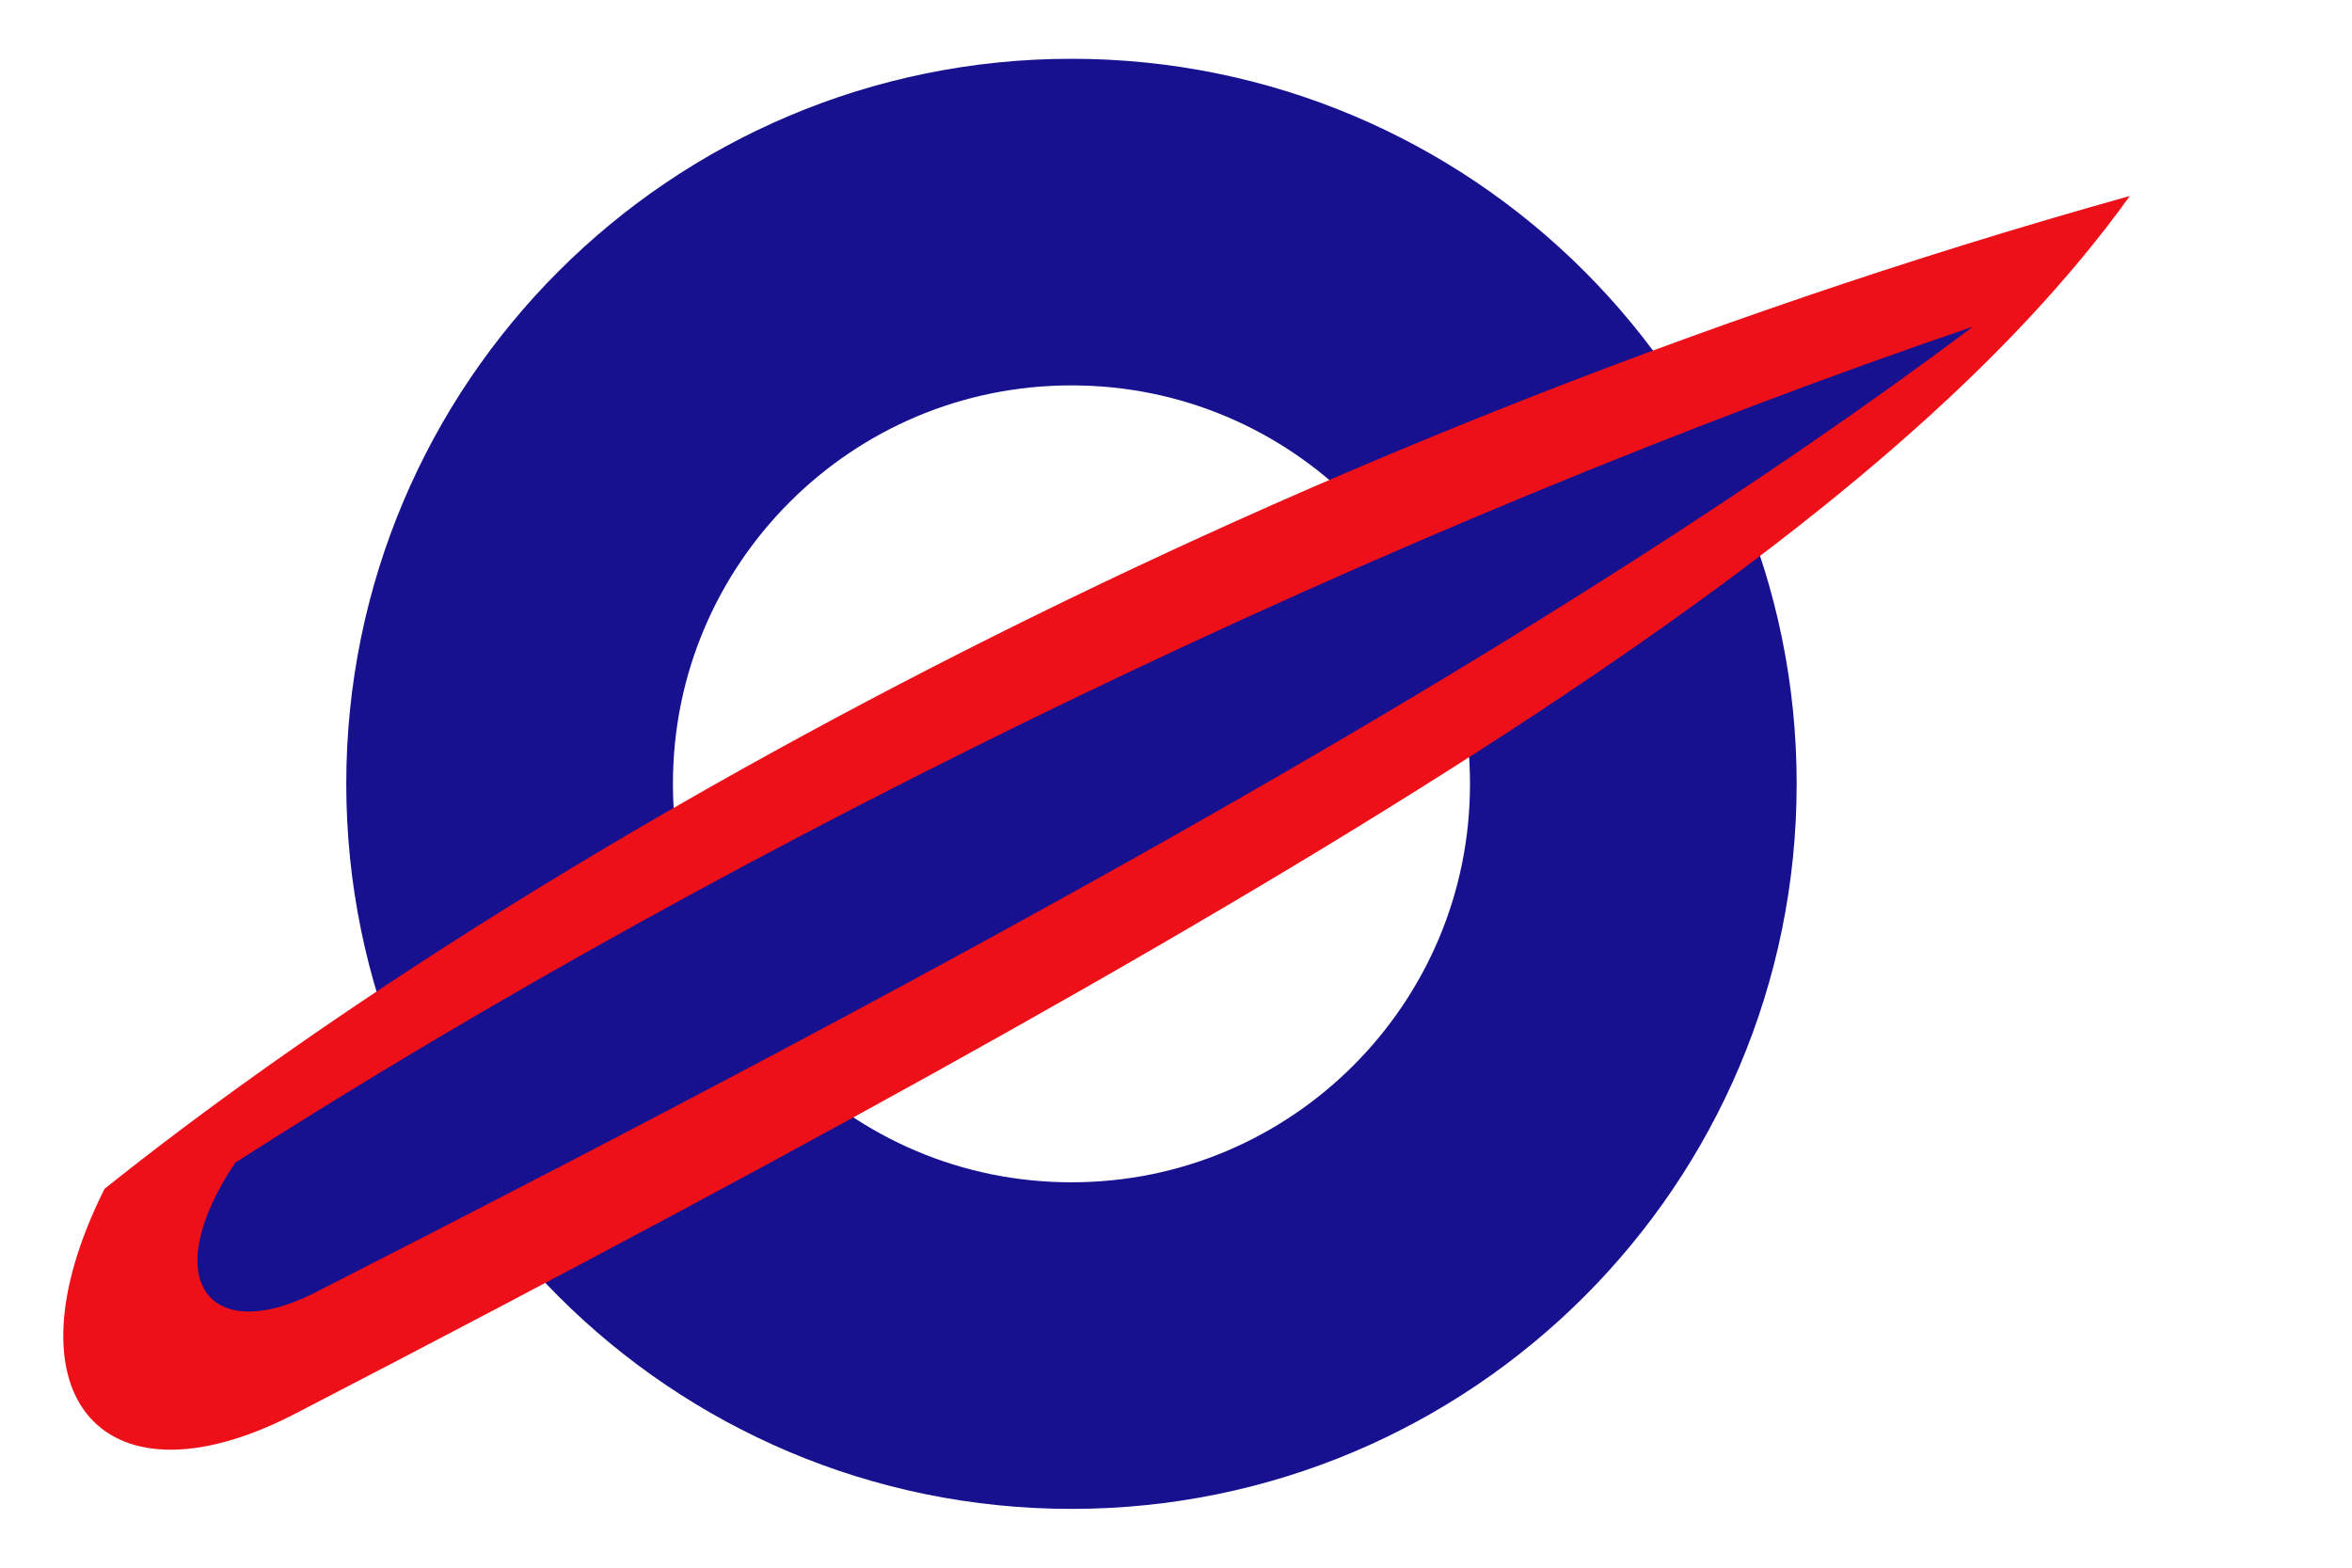
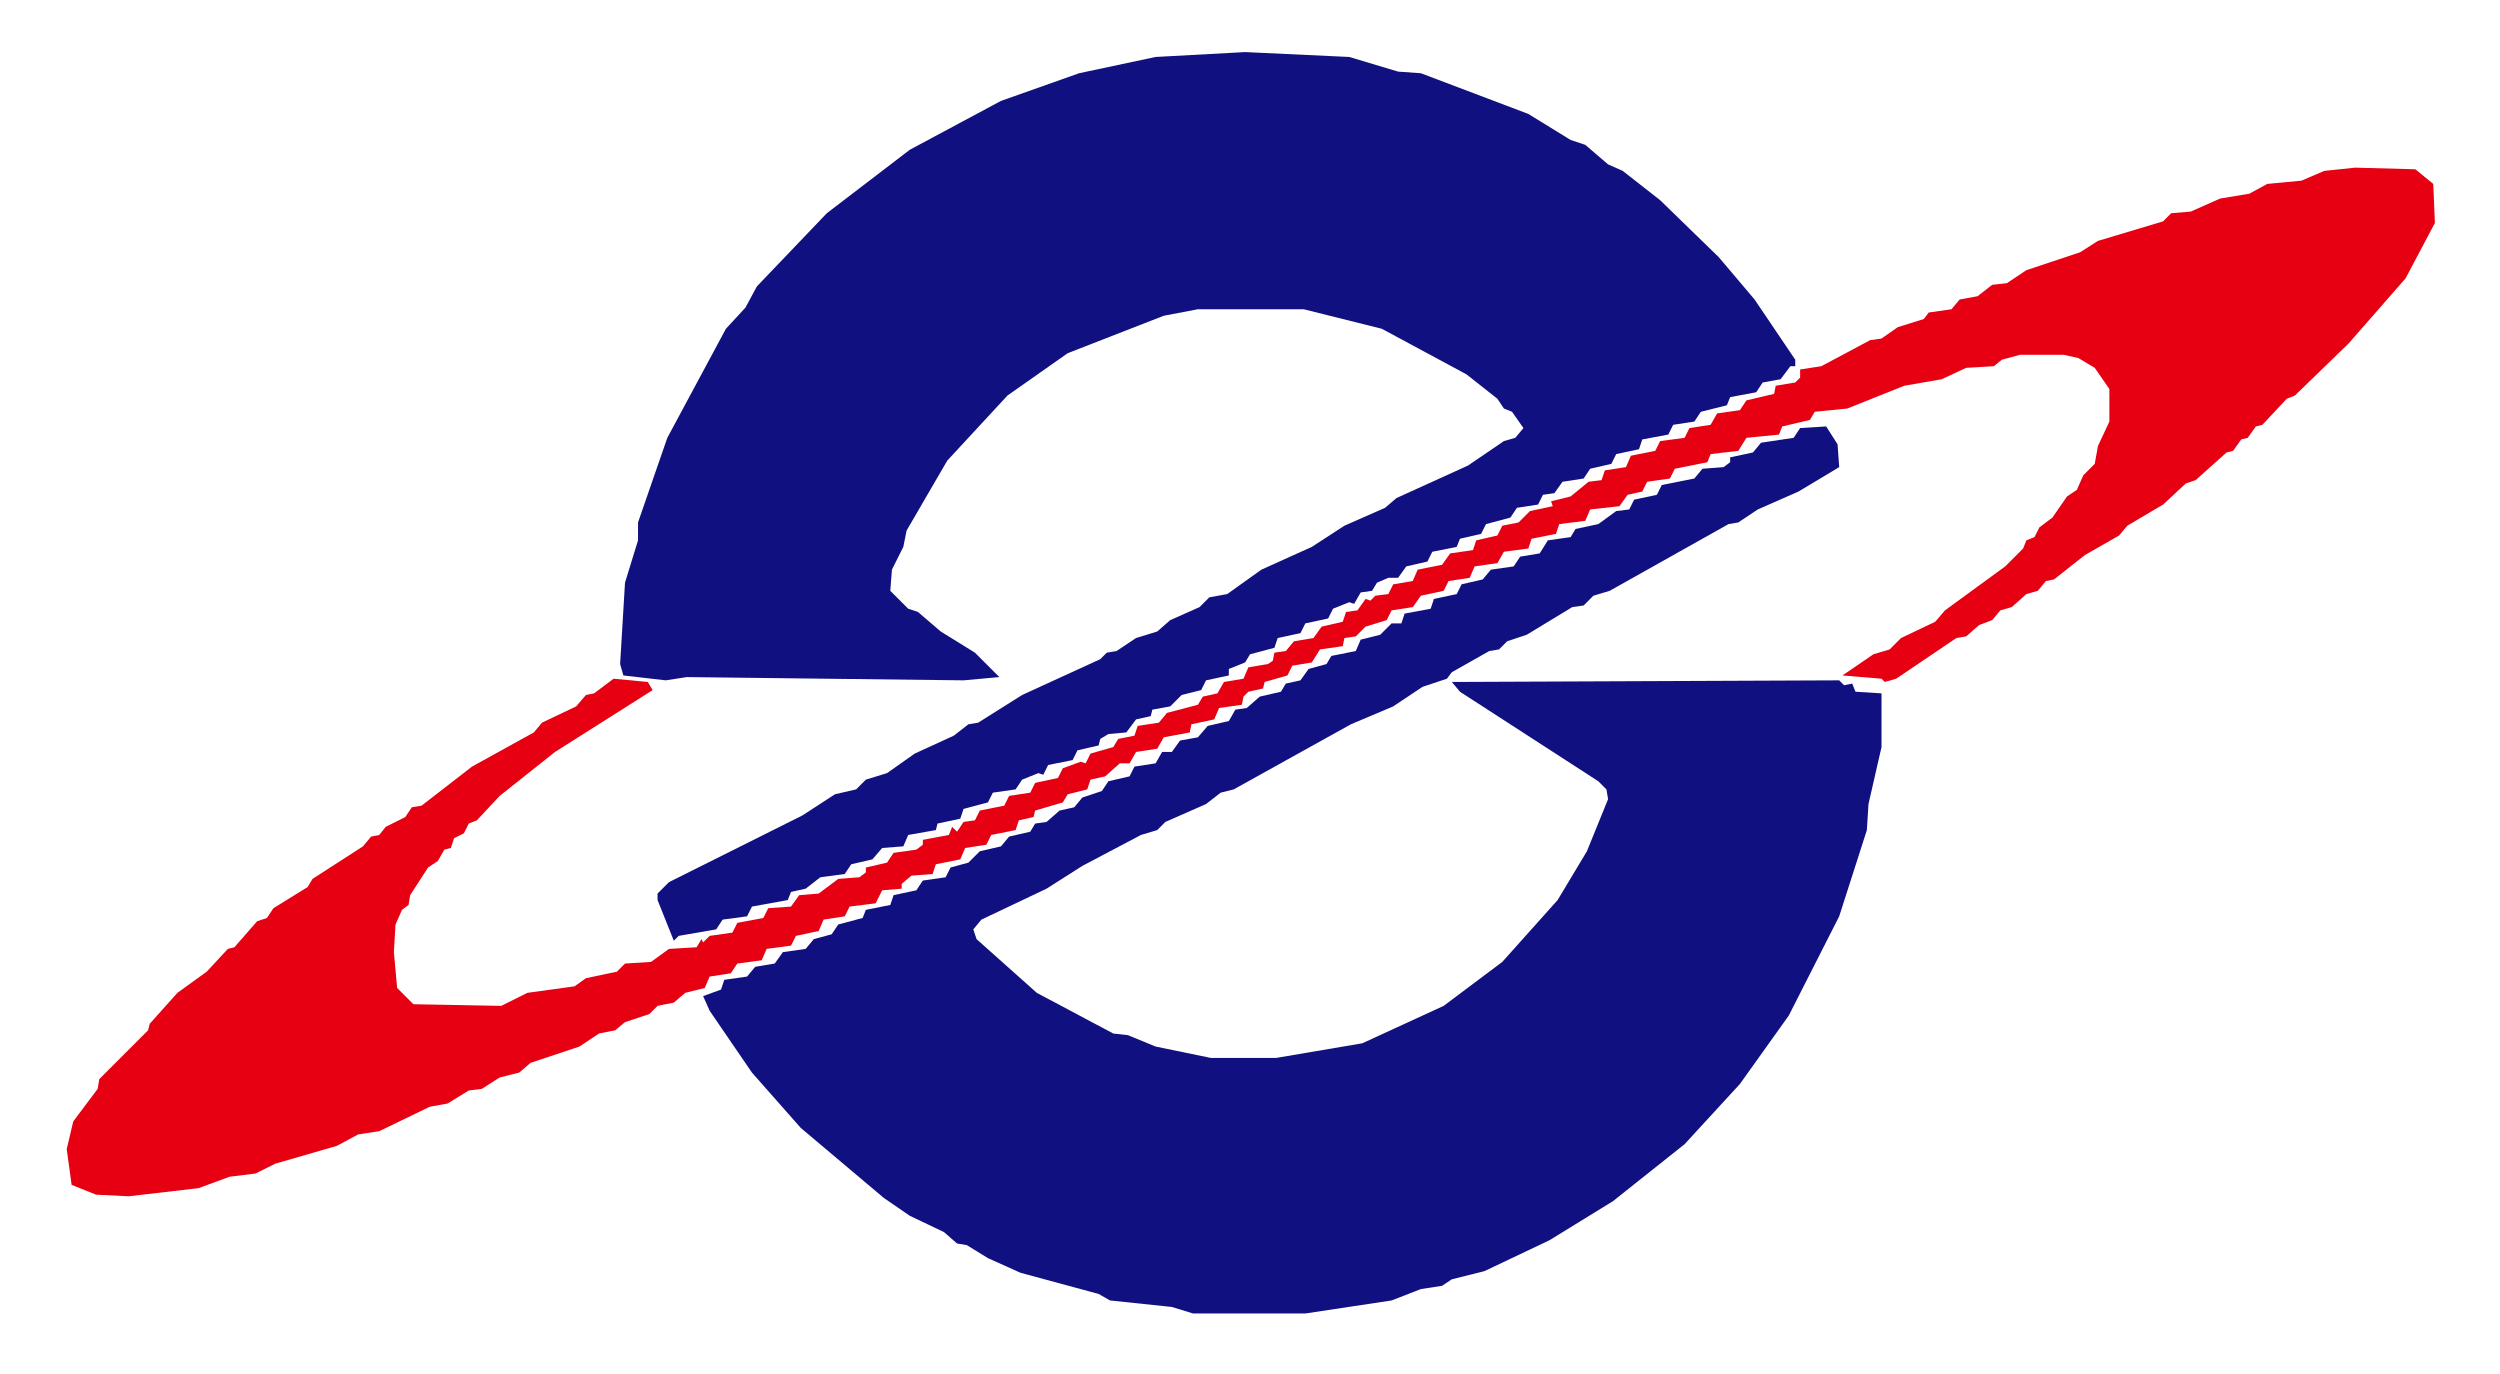
- <svg xmlns="http://www.w3.org/2000/svg" viewBox="0 0 180 120" role="img" aria-label="Logo PT MWI">
-   <circle cx="82" cy="60" r="43" fill="none" stroke="#17108f" stroke-width="25" />
-   <path d="M8 91 C38 67 95 34 163 15 C145 40 106 65 23 108 C8 116 0 107 8 91Z" fill="#ed1018" />
-   <path d="M18 89 C57 64 107 40 151 25 C119 49 75 73 24 99 C16 103 12 98 18 89Z" fill="#17108f" />
+ <svg xmlns="http://www.w3.org/2000/svg" viewBox="0 0 1536 844" role="img" aria-label="Logo PT MWI">
+   <path fill="#e60012" fill-rule="evenodd" d="M 1495,113 L 1484,104 L 1447,103 L 1428,105 L 1414,111 L 1393,113 L 1382,119 L 1364,122 L 1346,130 L 1334,131 L 1329,136 L 1289,148 L 1278,155 L 1245,166 L 1233,174 L 1224,175 L 1215,182 L 1204,184 L 1199,190 L 1185,192 L 1182,196 L 1166,201 L 1156,208 L 1149,209 L 1119,225 L 1106,227 L 1106,232 L 1103,235 L 1091,237 L 1090,242 L 1073,246 L 1069,252 L 1055,254 L 1051,261 L 1038,263 L 1035,269 L 1020,271 L 1017,277 L 1002,280 L 999,287 L 986,289 L 984,295 L 976,296 L 965,305 L 953,308 L 954,311 L 940,314 L 933,321 L 923,323 L 920,329 L 907,332 L 905,338 L 891,340 L 886,347 L 871,350 L 868,357 L 856,359 L 853,365 L 845,366 L 842,369 L 839,368 L 834,375 L 827,376 L 825,382 L 812,385 L 807,392 L 795,394 L 790,400 L 783,401 L 782,406 L 779,408 L 767,410 L 764,417 L 752,419 L 748,426 L 739,428 L 736,433 L 717,438 L 712,444 L 699,446 L 697,452 L 687,454 L 684,459 L 670,463 L 667,469 L 664,468 L 653,472 L 650,478 L 636,481 L 633,487 L 620,489 L 617,495 L 602,498 L 599,504 L 592,505 L 588,511 L 585,508 L 583,513 L 567,516 L 567,519 L 563,522 L 549,524 L 545,530 L 532,533 L 532,536 L 528,539 L 515,540 L 503,549 L 491,550 L 486,557 L 472,558 L 469,564 L 453,567 L 450,573 L 436,575 L 432,579 L 431,577 L 428,582 L 411,583 L 400,591 L 384,592 L 379,597 L 360,601 L 353,606 L 324,610 L 308,618 L 254,617 L 244,607 L 242,585 L 243,568 L 247,559 L 251,556 L 252,550 L 263,533 L 269,529 L 273,522 L 277,521 L 279,515 L 285,512 L 288,506 L 293,504 L 307,489 L 341,462 L 401,424 L 398,419 L 377,417 L 365,426 L 360,427 L 354,434 L 333,444 L 328,450 L 290,471 L 259,495 L 253,496 L 249,502 L 237,508 L 233,513 L 228,514 L 223,520 L 192,540 L 189,545 L 168,558 L 164,564 L 158,566 L 144,582 L 140,583 L 127,597 L 109,610 L 92,629 L 91,633 L 61,663 L 60,669 L 45,689 L 41,706 L 44,728 L 59,734 L 79,735 L 122,730 L 141,723 L 157,721 L 169,715 L 207,704 L 220,697 L 233,695 L 264,680 L 275,678 L 288,670 L 296,669 L 307,662 L 319,659 L 326,653 L 356,643 L 368,635 L 378,633 L 384,628 L 399,623 L 404,618 L 414,616 L 421,610 L 433,607 L 436,600 L 449,598 L 453,592 L 468,590 L 471,583 L 486,581 L 489,575 L 503,572 L 506,565 L 519,563 L 522,557 L 538,555 L 542,547 L 554,546 L 554,543 L 560,538 L 573,537 L 575,531 L 590,528 L 593,521 L 606,519 L 609,513 L 624,510 L 626,504 L 635,502 L 636,498 L 653,493 L 656,488 L 668,485 L 670,479 L 679,477 L 688,469 L 694,469 L 698,462 L 711,460 L 715,453 L 731,450 L 732,445 L 746,442 L 749,435 L 763,433 L 764,428 L 767,425 L 776,423 L 777,419 L 791,415 L 794,409 L 806,407 L 811,399 L 825,397 L 826,392 L 833,391 L 839,385 L 852,381 L 855,375 L 868,373 L 873,366 L 887,363 L 890,357 L 903,355 L 906,348 L 920,346 L 924,339 L 939,337 L 941,331 L 956,328 L 958,322 L 974,320 L 977,313 L 995,311 L 1000,304 L 1009,302 L 1012,296 L 1026,294 L 1029,288 L 1049,284 L 1051,279 L 1068,277 L 1073,269 L 1093,267 L 1095,262 L 1112,258 L 1115,253 L 1135,251 L 1170,237 L 1193,233 L 1208,226 L 1225,225 L 1230,221 L 1241,218 L 1268,218 L 1277,220 L 1287,226 L 1296,239 L 1296,259 L 1289,274 L 1287,285 L 1280,292 L 1276,301 L 1270,305 L 1261,318 L 1253,324 L 1250,330 L 1245,332 L 1243,337 L 1232,348 L 1195,375 L 1189,382 L 1168,392 L 1161,399 L 1151,402 L 1132,415 L 1156,417 L 1158,419 L 1165,417 L 1202,392 L 1208,391 L 1216,384 L 1224,381 L 1229,375 L 1236,373 L 1245,365 L 1252,363 L 1257,357 L 1262,356 L 1281,341 L 1302,329 L 1307,323 L 1329,310 L 1343,297 L 1349,295 L 1368,278 L 1372,277 L 1377,270 L 1381,269 L 1386,262 L 1390,261 L 1405,245 L 1410,243 L 1443,211 L 1478,171 L 1496,137 Z" />
+   <path fill="#101080" fill-rule="evenodd" d="M 1129,273 L 1122,262 L 1106,263 L 1102,269 L 1082,272 L 1077,278 L 1063,281 L 1063,284 L 1059,287 L 1046,288 L 1041,294 L 1021,298 L 1018,304 L 1004,307 L 1001,313 L 993,314 L 982,322 L 968,325 L 965,330 L 951,332 L 946,340 L 934,342 L 930,348 L 916,350 L 911,356 L 898,359 L 895,365 L 881,368 L 879,374 L 863,377 L 861,383 L 855,383 L 848,390 L 836,393 L 833,400 L 818,403 L 815,408 L 804,411 L 799,418 L 790,420 L 787,425 L 774,428 L 766,435 L 759,436 L 755,443 L 742,446 L 736,453 L 725,455 L 720,462 L 714,462 L 710,469 L 697,471 L 694,477 L 681,480 L 677,486 L 665,490 L 660,496 L 651,498 L 643,505 L 636,506 L 633,511 L 620,514 L 615,520 L 602,523 L 595,530 L 584,533 L 581,539 L 567,541 L 563,547 L 549,550 L 547,556 L 532,559 L 530,564 L 515,568 L 511,574 L 500,577 L 495,583 L 481,585 L 476,592 L 464,594 L 459,600 L 445,602 L 443,608 L 432,612 L 436,621 L 462,659 L 492,693 L 543,736 L 559,747 L 580,757 L 588,764 L 594,765 L 607,773 L 627,782 L 675,795 L 682,799 L 720,803 L 733,807 L 802,807 L 855,799 L 873,792 L 886,790 L 892,786 L 912,781 L 952,762 L 991,738 L 1035,703 L 1069,666 L 1099,624 L 1130,563 L 1147,510 L 1148,494 L 1156,459 L 1156,426 L 1140,425 L 1138,420 L 1133,421 L 1130,418 L 892,419 L 897,425 L 982,480 L 987,485 L 988,491 L 975,523 L 957,553 L 923,591 L 887,618 L 837,641 L 784,650 L 744,650 L 710,643 L 693,636 L 684,635 L 637,610 L 600,577 L 598,571 L 603,565 L 643,546 L 665,532 L 701,513 L 711,510 L 716,505 L 741,494 L 750,487 L 758,485 L 830,445 L 856,434 L 874,422 L 889,417 L 892,413 L 915,400 L 921,399 L 926,394 L 938,390 L 966,373 L 973,372 L 979,366 L 989,363 L 1062,322 L 1068,321 L 1080,313 L 1105,302 L 1130,287 Z M 1103,221 L 1078,184 L 1056,158 L 1020,123 L 997,105 L 988,101 L 974,89 L 965,86 L 939,70 L 873,45 L 859,44 L 829,35 L 765,32 L 710,35 L 663,45 L 615,62 L 559,92 L 508,131 L 465,176 L 458,189 L 446,202 L 410,269 L 392,321 L 392,332 L 384,358 L 381,408 L 383,415 L 409,418 L 422,416 L 592,418 L 614,416 L 599,401 L 578,388 L 564,376 L 558,374 L 547,363 L 548,350 L 555,336 L 557,326 L 582,283 L 619,243 L 656,217 L 715,194 L 736,190 L 801,190 L 849,202 L 901,230 L 920,245 L 924,251 L 929,253 L 936,263 L 931,269 L 924,271 L 902,286 L 858,306 L 851,312 L 826,323 L 806,336 L 775,350 L 754,365 L 743,367 L 737,373 L 719,381 L 711,388 L 698,392 L 686,400 L 680,401 L 676,405 L 628,427 L 601,444 L 595,445 L 586,452 L 562,463 L 545,475 L 532,479 L 526,485 L 513,488 L 493,501 L 411,542 L 404,549 L 404,553 L 414,578 L 417,575 L 440,571 L 444,565 L 459,563 L 462,557 L 484,553 L 486,548 L 495,546 L 504,539 L 519,537 L 523,531 L 536,528 L 542,521 L 555,520 L 558,513 L 575,510 L 576,506 L 590,503 L 592,497 L 607,493 L 610,487 L 624,485 L 628,479 L 638,475 L 641,476 L 644,470 L 659,467 L 662,461 L 675,458 L 676,454 L 681,451 L 692,450 L 698,442 L 707,440 L 708,436 L 719,434 L 726,427 L 738,424 L 741,418 L 755,415 L 755,411 L 765,407 L 768,402 L 783,398 L 785,392 L 799,389 L 802,383 L 816,380 L 819,374 L 829,370 L 832,371 L 836,364 L 843,363 L 846,358 L 853,355 L 859,355 L 864,348 L 877,345 L 880,339 L 895,336 L 897,331 L 910,328 L 913,322 L 928,318 L 932,312 L 945,310 L 948,304 L 955,303 L 960,296 L 973,294 L 977,288 L 990,285 L 993,279 L 1007,276 L 1009,270 L 1025,267 L 1028,261 L 1041,259 L 1045,253 L 1061,249 L 1063,244 L 1079,241 L 1083,235 L 1094,233 L 1100,225 L 1103,225 Z" />
</svg>
